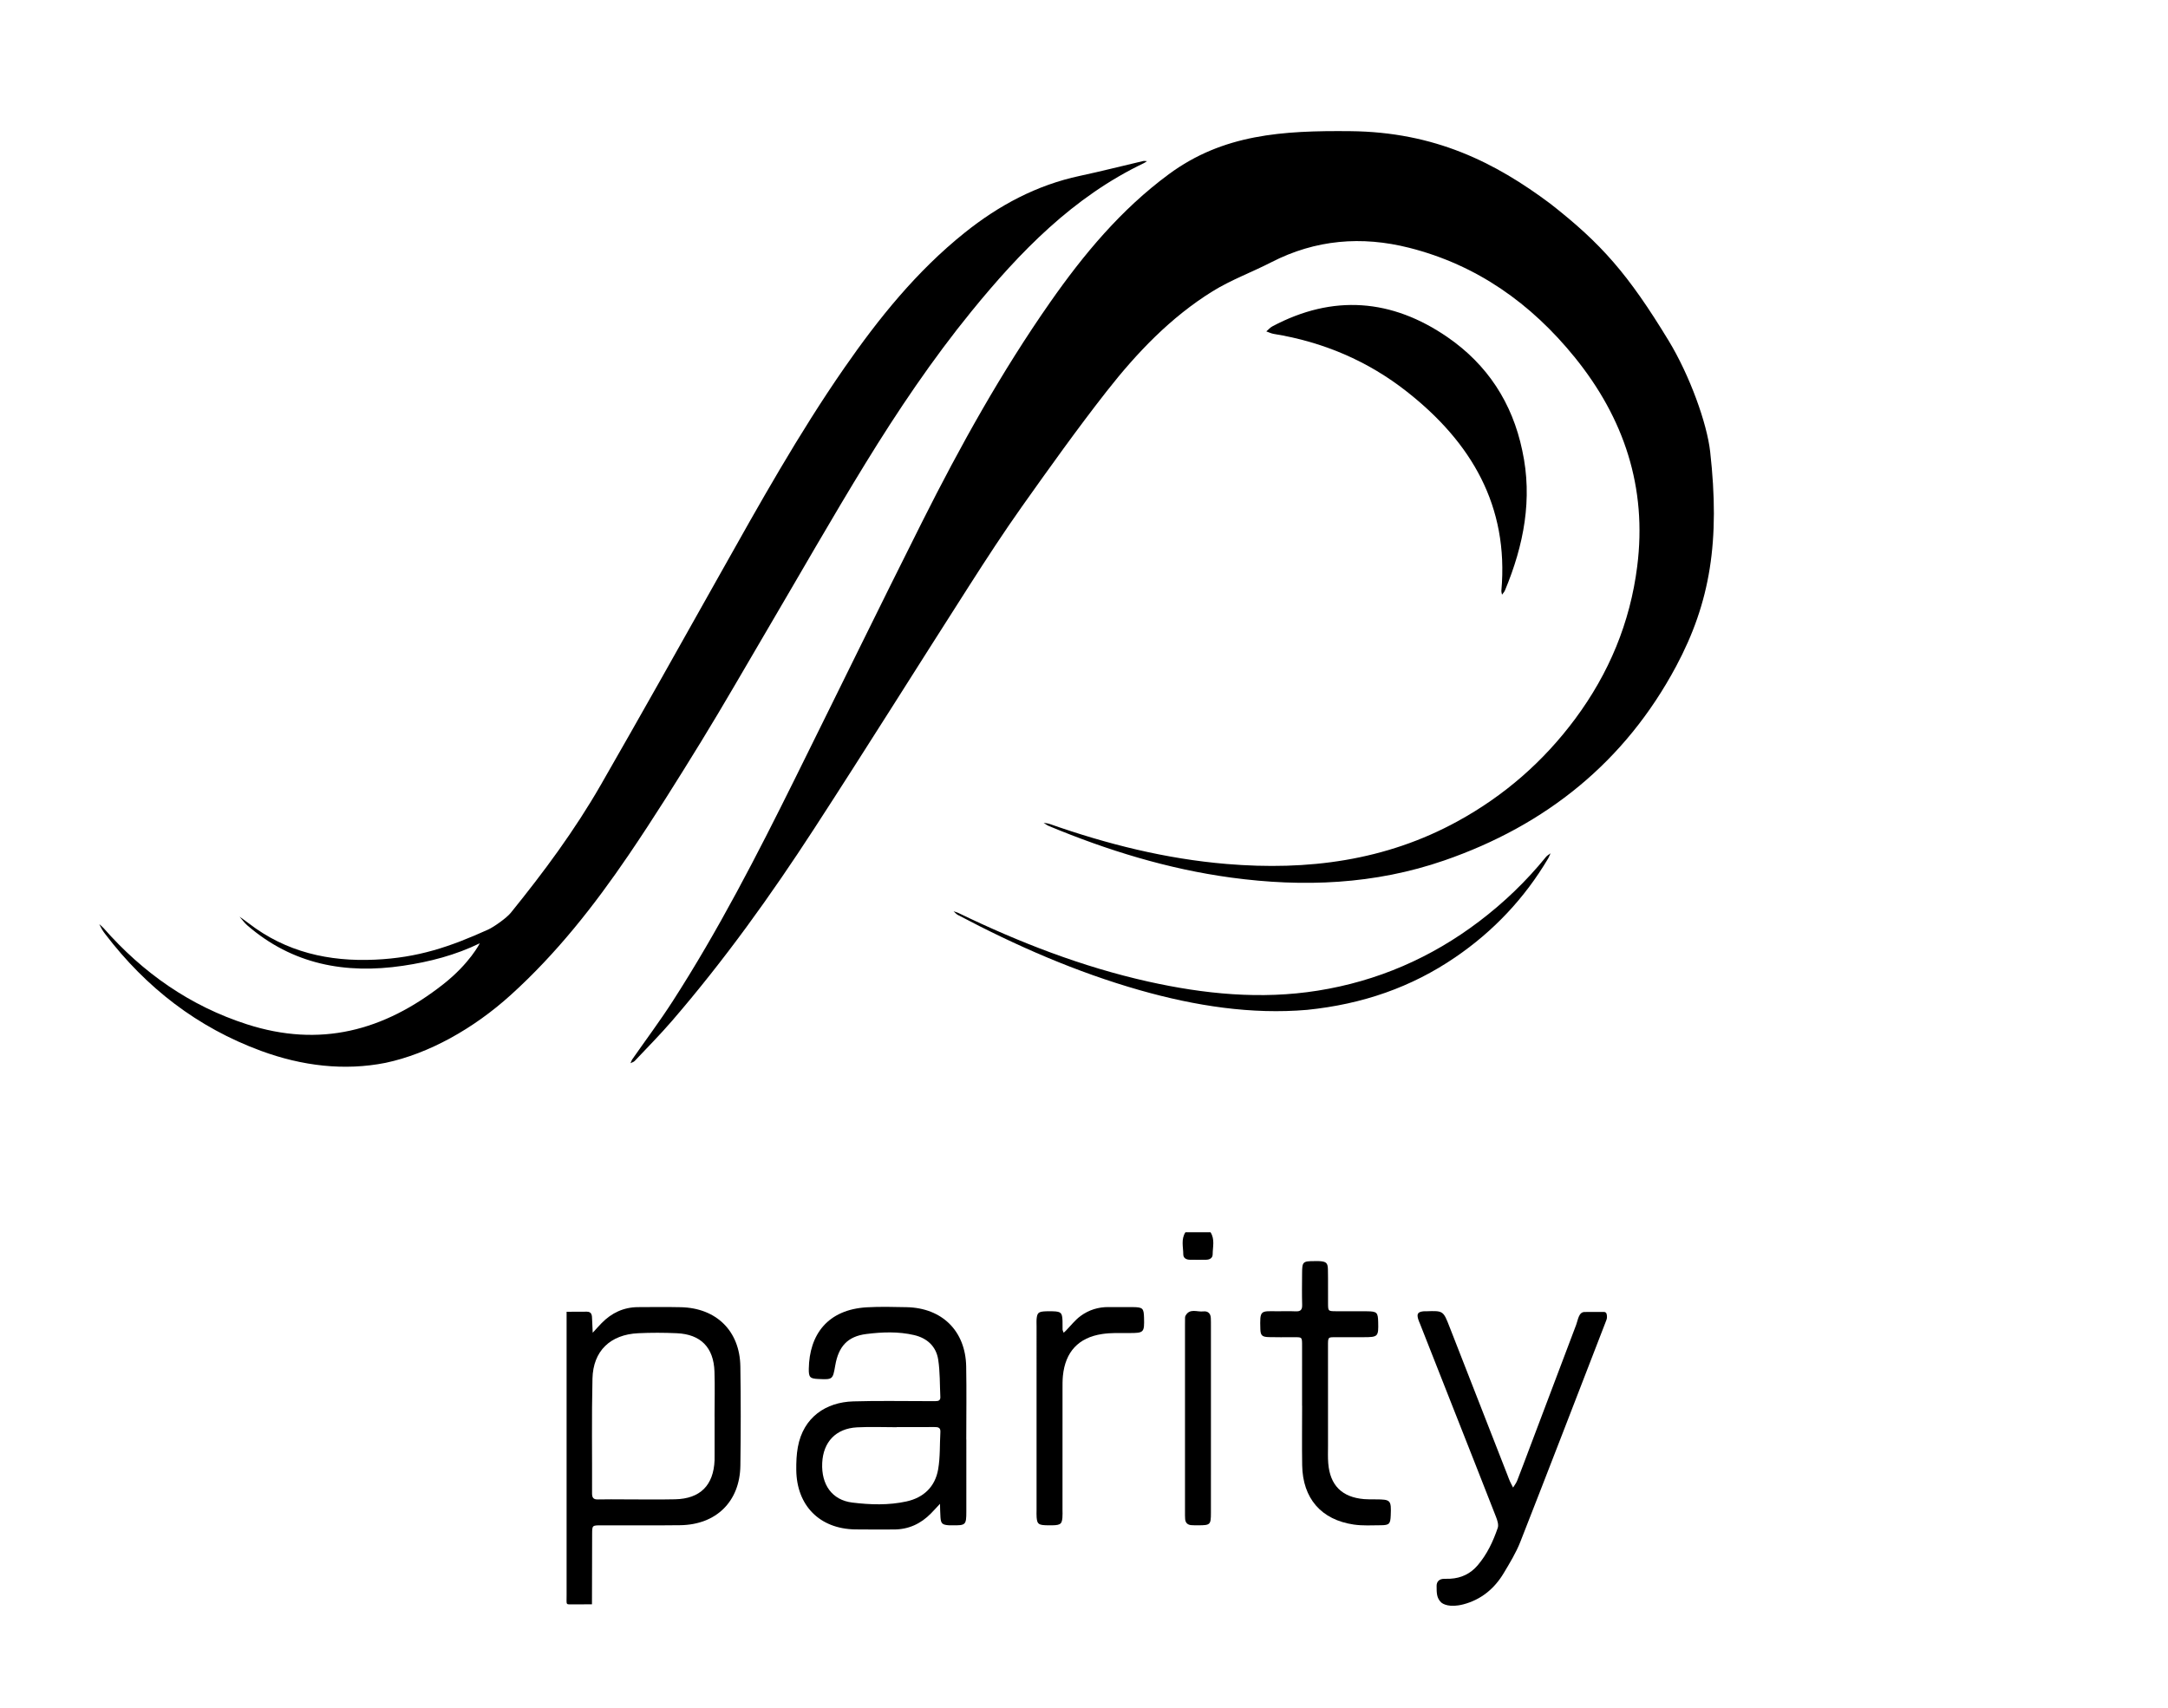
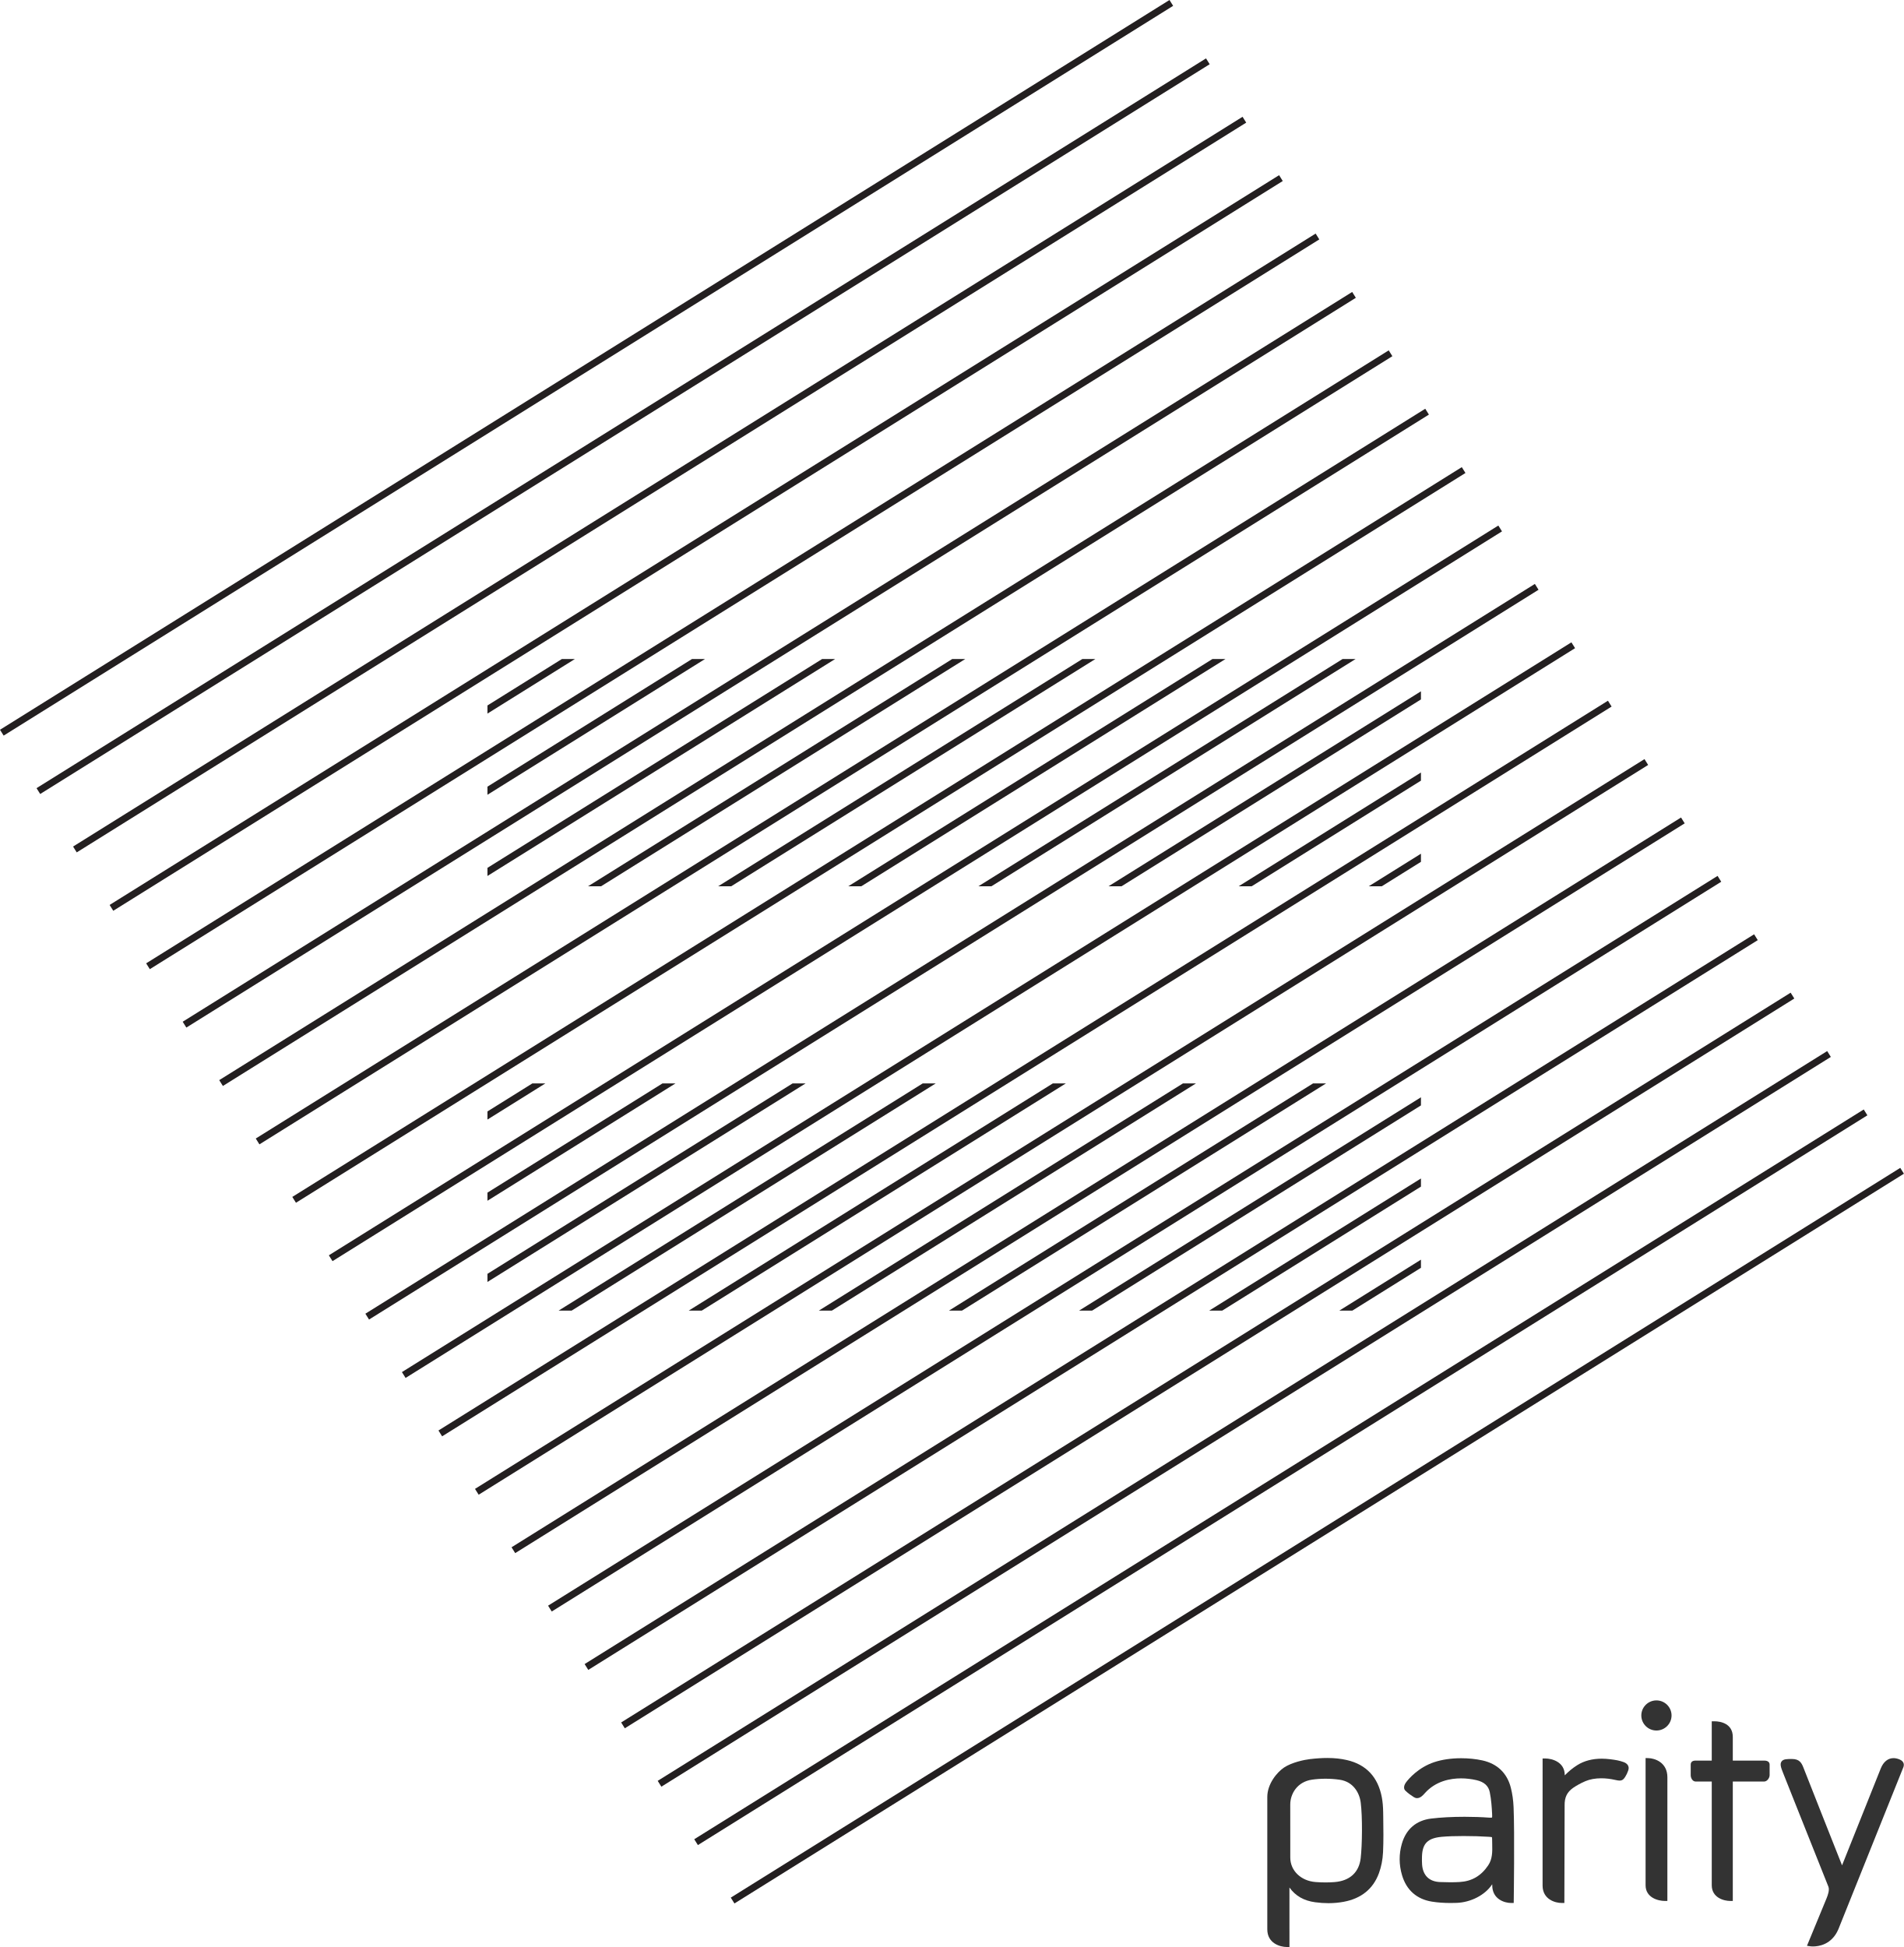
- <svg xmlns="http://www.w3.org/2000/svg" version="1.1" id="Layer_1" x="0px" y="0px" width="599px" height="472px" viewBox="0 0 599 472" enable-background="new 0 0 599 472" xml:space="preserve">
-   <path fill-rule="evenodd" clip-rule="evenodd" d="M472.503,124.814c2.758,24.581,0.085,41.595-9.431,59.369  c-14.124,26.375-35.951,43.904-64.072,53.619c-19.164,6.621-38.881,7.435-58.847,4.726c-17.481-2.375-34.171-7.518-50.403-14.276  c-0.498-0.207-0.934-0.569-1.399-0.861c0.553,0.102,1.131,0.13,1.658,0.314c15.869,5.581,32.085,9.65,48.894,11.057  c22.342,1.87,43.878-0.855,63.853-11.815c12.879-7.064,23.693-16.488,32.475-28.32c9.335-12.588,15.155-26.567,17.114-42.088  c2.766-21.79-3.615-40.961-17.278-57.819c-12.042-14.857-27.016-25.515-45.747-30.25c-13.109-3.313-25.863-2.27-38.048,3.993  c-5.376,2.764-11.137,4.87-16.252,8.039c-11.578,7.184-20.912,16.979-29.243,27.612c-8.093,10.323-15.713,21.02-23.312,31.719  c-5.111,7.205-9.932,14.623-14.695,22.064c-14.297,22.335-28.348,44.819-42.791,67.059c-12.012,18.504-24.866,36.422-39.294,53.15  c-3.297,3.823-6.858,7.419-10.323,11.092c-0.284,0.303-0.768,0.413-1.164,0.618c0.18-0.372,0.296-0.78,0.527-1.111  c3.705-5.32,7.593-10.52,11.101-15.961c12.652-19.634,23.312-40.375,33.675-61.275c11.782-23.759,23.403-47.594,35.301-71.296  c10.511-20.934,21.896-41.394,35.328-60.612c9.289-13.287,19.608-25.682,32.803-35.415c15.046-11.102,31.49-12.073,50.114-11.898  c23.358,0.215,40.052,8.644,55.289,20.04c14.101,11.029,21.479,19.407,32.723,37.906  C466.866,103.757,471.622,116.979,472.503,124.814z" />
-   <path fill-rule="evenodd" clip-rule="evenodd" d="M132.565,260.677c-6.696,3.271-13.862,5.131-21.242,6.22  c-15.885,2.35-30.524-0.357-43.006-11.177c-0.802-0.696-1.424-1.589-2.128-2.391c0.85,0.616,1.717,1.207,2.544,1.848  c10.317,7.949,22.148,10.616,34.907,10.028c11.801-0.537,20.574-3.503,31.22-8.309c1.604-0.723,5.122-3.231,6.25-4.62  c9.183-11.342,17.655-22.783,24.918-35.422c11.151-19.417,22.103-38.946,33.061-58.467c10.799-19.233,21.559-38.491,34.136-56.643  c9.575-13.811,20.079-26.84,33.292-37.421c9.45-7.573,19.894-13.174,31.854-15.724c5.84-1.247,11.629-2.733,17.454-4.09  c0.341-0.081,0.715,0.014,1.075,0.027c-0.278,0.181-0.537,0.396-0.837,0.538c-19.58,9.361-34.218,24.472-47.659,40.974  c-10.808,13.277-20.355,27.457-29.294,42.019c-9.329,15.194-18.147,30.708-27.193,46.078c-6.06,10.298-11.988,20.676-18.239,30.856  c-6.477,10.538-13.035,21.043-19.989,31.272c-9.524,14.01-19.969,27.3-32.613,38.731c-10.294,9.313-22.644,16.201-34.545,18.714  c-11.392,2.263-23.047,0.876-34.415-3.306c-17.555-6.459-31.736-17.446-43.035-32.267c-0.306-0.4-0.604-0.813-0.862-1.241  c-0.288-0.495-0.527-1.012-0.792-1.521c0.411,0.378,0.856,0.719,1.218,1.129c10.842,12.341,23.84,21.479,39.555,26.548  c20.167,6.502,37.77,1.897,54.265-11.059C129.808,266.233,132.565,260.677,132.565,260.677z" />
-   <path fill-rule="evenodd" clip-rule="evenodd" d="M420.587,124.485c2.925,13.412,0.414,26.198-4.771,38.659  c-0.182,0.441-0.544,0.805-0.822,1.202c-0.061-0.383-0.206-0.775-0.173-1.147c2.067-23.399-8.303-40.935-26.038-54.908  c-10.861-8.562-23.228-13.804-36.88-16.02c-0.697-0.115-1.356-0.452-2.033-0.687c0.561-0.472,1.056-1.066,1.686-1.398  c16.729-8.902,32.991-7.607,48.378,2.991C410.891,100.723,417.83,111.274,420.587,124.485z" />
-   <path fill-rule="evenodd" clip-rule="evenodd" d="M361.157,279.077c-15.294,1.323-30.865-1.065-46.192-5.421  c-17.569-4.995-34.205-12.281-50.317-20.808c-0.446-0.237-0.793-0.668-1.182-1.009c0.466,0.162,0.952,0.278,1.398,0.496  c16.801,8.124,34.107,14.846,52.369,18.926c15.489,3.451,31.118,5.016,46.87,2.505c16.41-2.615,31.281-9.049,44.559-19.121  c6.878-5.217,13.045-11.14,18.482-17.836c0.328-0.398,0.83-0.662,1.252-0.991c-0.203,0.453-0.368,0.924-0.61,1.344  c-6.534,11.047-15.14,20.181-25.722,27.397C389.933,272.843,376.456,277.517,361.157,279.077z" />
-   <g>
-     <path fill-rule="evenodd" clip-rule="evenodd" d="M163.555,443.355c-1.854,0-4.338,0.024-6.14,0.024   c-0.759,0-0.883-0.125-0.883-0.892c0-0.614,0.015-1.113,0.015-1.73c0-25.897,0-52.348,0-78.244c1.14,0,3.522-0.024,5.606-0.024   c1.408,0,1.413,1.108,1.441,2.145c0.036,1.226,0.109,2.448,0.167,3.676c0.823-0.895,1.624-1.812,2.474-2.678   c2.747-2.803,6.056-4.375,10.02-4.401c3.944-0.025,7.892-0.066,11.836,0.018c9.824,0.21,16.31,6.568,16.463,16.351   c0.145,9.141,0.133,18.285,0.005,27.429c-0.137,9.914-6.669,16.337-16.633,16.467c-7.314,0.094-14.63,0.018-21.944,0.037   c-2.347,0.006-2.372,0.032-2.38,2.354L163.555,443.355z M197.438,391.444h-0.01c0-4.131,0.113-8.267-0.025-12.395   c-0.224-6.682-3.787-10.315-10.407-10.609c-3.547-0.16-7.115-0.169-10.663,0c-7.71,0.365-12.46,4.891-12.638,12.544   c-0.247,10.563-0.071,21.138-0.116,31.707c-0.003,1.22,0.383,1.719,1.649,1.683c2.399-0.068,4.804-0.015,7.206-0.018   c4.709,0,9.419,0.085,14.123-0.022c6.92-0.16,10.592-3.868,10.872-10.782c0.025-0.672,0.01-1.343,0.01-2.018   C197.438,398.171,197.438,394.808,197.438,391.444z" />
-     <path fill-rule="evenodd" clip-rule="evenodd" d="M398.145,442.797c-1.209-1.208-1.22-2.509-1.22-4.547   c0-1.19,0.758-1.93,2.052-1.933c0.576-0.003,1.156,0.002,1.731-0.031c3.036-0.167,5.565-1.381,7.547-3.695   c2.608-3.043,4.278-6.616,5.56-10.354c0.291-0.852-0.098-2.062-0.461-2.994c-4.045-10.383-8.151-20.737-12.234-31.103   c-2.927-7.418-5.844-14.835-8.765-22.252c-0.178-0.447-0.389-0.884-0.521-1.342c-0.421-1.462-0.103-1.961,1.343-2.151   c0.284-0.039,0.578-0.012,0.866-0.021c4.704-0.162,4.709-0.164,6.454,4.309c5.351,13.686,10.696,27.373,16.043,41.061   c0.212,0.536,0.397,1.084,0.635,1.608c0.27,0.591,0.581,1.162,0.877,1.741c0.379-0.623,0.853-1.21,1.116-1.879   c1.193-3.037,2.331-6.098,3.484-9.155c4.274-11.317,8.54-22.641,12.834-33.953c0.499-1.312,0.687-3.534,2.327-3.534   c1.709,0,3.536-0.014,5.345-0.014c0.848,0,0.833,0.972,0.833,1.494c0,0.421-0.221,0.916-0.395,1.362   c-7.828,20.241-15.62,40.499-23.548,60.7c-1.185,3.014-2.918,5.835-4.587,8.632c-2.562,4.291-6.279,7.338-11.113,8.61   C400.467,444.378,398.602,443.254,398.145,442.797z" />
-     <path fill-rule="evenodd" clip-rule="evenodd" d="M334.455,340.54c1.253,1.932,0.604,4.066,0.594,6.117   c-0.006,1.009-0.817,1.457-1.776,1.475c-1.522,0.028-3.046,0.028-4.568,0c-0.959-0.018-1.772-0.466-1.775-1.475   c-0.01-2.051-0.658-4.186,0.594-6.117C329.833,340.54,332.145,340.54,334.455,340.54z" />
-     <path fill-rule="evenodd" clip-rule="evenodd" d="M266.991,397.813c0,6.639,0.006,13.278-0.002,19.918   c-0.004,3.707-0.155,3.843-3.946,3.794c-0.287-0.004-0.578,0.012-0.866-0.008c-1.827-0.129-2.211-0.465-2.335-2.205   c-0.089-1.241-0.089-2.486-0.129-3.729c-0.825,0.88-1.636,1.778-2.48,2.642c-2.821,2.881-6.214,4.459-10.286,4.451   c-3.563-0.002-7.124,0.041-10.683-0.018c-9.792-0.165-16.153-6.573-16.26-16.436c-0.021-2.1,0.057-4.242,0.433-6.301   c1.524-8.328,7.822-12.42,15.293-12.644c6.923-0.213,13.854-0.06,20.782-0.068c0.674-0.003,1.348-0.025,2.021-0.007   c0.796,0.02,1.318-0.248,1.275-1.135c-0.168-3.45-0.068-6.94-0.592-10.333c-0.562-3.646-3.051-5.94-6.648-6.78   c-4.363-1.02-8.826-0.847-13.203-0.297c-5.176,0.651-7.679,3.432-8.587,8.657c-0.688,3.955-0.688,3.955-4.701,3.774   c-2.256-0.104-2.652-0.445-2.614-2.789c0.143-9.463,5.187-16.407,16.065-17.023c3.644-0.205,7.311-0.109,10.966-0.032   c9.804,0.205,16.27,6.584,16.454,16.361c0.127,6.734,0.024,13.472,0.024,20.207H266.991z M247.759,394.382c0,0,0,0.023,0,0.035   c-3.658,0-7.325-0.157-10.972,0.036c-5.828,0.309-9.347,4.026-9.617,9.832c-0.278,5.983,2.694,10.264,8.319,10.955   c4.945,0.609,10.004,0.773,14.942-0.307c4.769-1.044,7.935-4.068,8.77-8.872c0.591-3.379,0.421-6.888,0.62-10.338   c0.072-1.276-0.712-1.355-1.665-1.351C254.69,394.39,251.223,394.382,247.759,394.382z" />
-     <path fill-rule="evenodd" clip-rule="evenodd" d="M359.751,388.471c0-5.486-0.003-10.972,0.003-16.459   c0.003-2.656,0.037-2.469-2.565-2.473c-2.215-0.003-4.43,0.048-6.641-0.022c-1.827-0.057-2.271-0.451-2.324-2.198   c-0.16-5.277,0.016-4.997,4.506-4.948c1.731,0.017,3.468-0.066,5.196,0.021c1.353,0.068,1.894-0.367,1.85-1.787   c-0.088-2.885-0.037-5.775-0.02-8.662c0.018-3.273,0.174-3.419,3.441-3.432c0.48-0.003,0.965-0.027,1.442,0.011   c1.78,0.135,2.213,0.488,2.254,2.275c0.071,3.176,0.001,6.354,0.035,9.53c0.02,1.989,0.054,2.018,2.117,2.037   c2.885,0.028,5.773-0.016,8.661,0.015c2.731,0.028,3.006,0.314,3.074,2.93c0.107,4.09-0.021,4.225-4.089,4.23   c-2.407,0.003-4.812-0.003-7.222,0.002c-2.599,0.002-2.556-0.188-2.553,2.48c0.004,9.144,0,18.289,0.004,27.436   c0,1.635-0.068,3.278,0.061,4.905c0.491,6.126,3.794,9.413,9.925,9.926c1.052,0.088,2.115,0.064,3.175,0.068   c4.162,0.015,4.335,0.192,4.165,4.444c-0.095,2.331-0.387,2.687-2.71,2.707c-2.5,0.02-5.037,0.168-7.496-0.188   c-8.999-1.311-14.115-7.236-14.259-16.388c-0.087-5.486-0.014-10.974-0.014-16.461H359.751z" />
-     <path fill-rule="evenodd" clip-rule="evenodd" d="M286.393,391.917c0-8.468,0-16.932,0.001-25.396c0-0.771-0.055-1.551,0.041-2.308   c0.211-1.634,0.661-1.843,3.55-1.843c2.883,0.002,3.344,0.209,3.527,1.857c0.115,1.046,0.017,2.114,0.065,3.172   c0.014,0.309,0.202,0.605,0.31,0.909c0.201-0.188,0.408-0.367,0.598-0.562c1.337-1.364,2.528-2.929,4.045-4.051   c2.278-1.684,4.941-2.525,7.838-2.482c2.212,0.034,4.425-0.018,6.64,0.01c2.732,0.033,3.009,0.313,3.078,2.92   c0.109,4.096-0.022,4.249-4.075,4.249c-2.624,0-5.029-0.102-7.483,0.266c-6.56,0.98-10.189,4.94-10.854,11.543   c-0.126,1.239-0.108,2.498-0.109,3.75c-0.008,11.06-0.006,22.123-0.006,33.186c0,0.771,0.045,1.546-0.025,2.308   c-0.18,1.903-0.616,2.121-3.902,2.081c-2.676-0.033-3.059-0.281-3.219-2.193c-0.057-0.669-0.02-1.346-0.02-2.021   C286.393,408.848,286.393,400.381,286.393,391.917z" />
-     <path fill-rule="evenodd" clip-rule="evenodd" d="M334.571,391.899c0,8.742,0.01,17.484-0.004,26.226   c-0.005,3.236-0.184,3.389-3.459,3.397c-0.673,0.003-1.347,0.015-2.016-0.047c-0.999-0.089-1.565-0.678-1.646-1.673   c-0.054-0.669-0.041-1.343-0.041-2.015c-0.001-17.194-0.001-34.389-0.001-51.584c0-0.48-0.012-0.961,0.01-1.439   c0.016-0.383-0.044-0.825,0.123-1.137c1.173-2.185,3.239-1.004,4.919-1.212c1.22-0.15,2.021,0.507,2.083,1.821   c0.037,0.767,0.031,1.536,0.031,2.304C334.572,374.994,334.572,383.447,334.571,391.899z" />
-     <path fill-rule="evenodd" clip-rule="evenodd" fill="none" d="M197.438,391.444c0,3.363,0,6.727,0,10.09   c0,0.675,0.016,1.346-0.01,2.018c-0.279,6.914-3.952,10.622-10.872,10.782c-4.704,0.107-9.413,0.022-14.123,0.022   c-2.402,0.003-4.807-0.051-7.206,0.018c-1.267,0.036-1.652-0.463-1.649-1.683c0.045-10.569-0.13-21.144,0.116-31.707   c0.178-7.653,4.928-12.179,12.638-12.544c3.548-0.169,7.116-0.16,10.663,0c6.62,0.294,10.183,3.928,10.407,10.609   c0.139,4.128,0.025,8.264,0.025,12.395H197.438z" />
-     <path fill-rule="evenodd" clip-rule="evenodd" fill="none" d="M247.759,394.382c3.464,0,6.931,0.008,10.397-0.009   c0.953-0.005,1.737,0.074,1.665,1.351c-0.199,3.45-0.029,6.959-0.62,10.338c-0.835,4.804-4.001,7.828-8.77,8.872   c-4.938,1.08-9.997,0.916-14.942,0.307c-5.625-0.691-8.598-4.972-8.319-10.955c0.271-5.806,3.79-9.523,9.617-9.832   c3.647-0.193,7.313-0.036,10.972-0.036C247.759,394.405,247.759,394.394,247.759,394.382z" />
+ <svg xmlns="http://www.w3.org/2000/svg" width="234.257mm" height="239.536mm" viewBox="0 0 830.043 848.75" id="svg3844" version="1.1">
+   <defs id="defs3846">
+     <clipPath clipPathUnits="userSpaceOnUse" id="clipPath3617">
+       <path d="m 823,258 222,0 0,86 -222,0 0,-86 z" id="path3619" />
+     </clipPath>
+     <clipPath clipPathUnits="userSpaceOnUse" id="clipPath3549">
+       <path d="m 551.009,479.936 325.576,0 0,79.241 -325.576,0 0,-79.241 z" id="path3551" />
+     </clipPath>
+     <clipPath clipPathUnits="userSpaceOnUse" id="clipPath3481">
+       <path d="m 551.009,627.928 325.576,0 0,79.243 -325.576,0 0,-79.243 z" id="path3483" />
+     </clipPath>
+     <clipPath clipPathUnits="userSpaceOnUse" id="clipPath3393">
+       <path d="m 381,263 668,0 0,674 -668,0 0,-674 z" id="path3395" />
+     </clipPath>
+     <clipPath clipPathUnits="userSpaceOnUse" id="clipPath3381">
+       <path d="m 381,263 668,0 0,674 -668,0 0,-674 z" id="path3383" />
+     </clipPath>
+   </defs>
+   <g id="layer1" transform="translate(29.3071,-82.2729)">
+     <g transform="matrix(1.25,0,0,-1.25,-505.5571,1253.523)" id="g3377">
+       <g id="g3379" clip-path="url(#clipPath3381)">
+         <g id="g3385" transform="matrix(2.40485,0,0,2.401303,381.6363,681.4832)">
+           <path d="M 0,0 169.609,105.984" style="fill:none;stroke:#231f20;stroke-width:1;stroke-linecap:butt;stroke-linejoin:miter;stroke-miterlimit:10;stroke-dasharray:none;stroke-opacity:1" id="path3387" />
+         </g>
+       </g>
+     </g>
+     <g transform="matrix(1.25,0,0,-1.25,-505.5571,1253.523)" id="g3389">
+       <g id="g3391" clip-path="url(#clipPath3393)">
+         <g id="g3397" transform="matrix(2.40485,0,0,2.401303,394.3794,661.1192)">
+           <path d="M 0,0 169.609,105.984" style="fill:none;stroke:#231f20;stroke-width:1;stroke-linecap:butt;stroke-linejoin:miter;stroke-miterlimit:10;stroke-dasharray:none;stroke-opacity:1" id="path3399" />
+         </g>
+         <g id="g3401" transform="matrix(2.40485,0,0,2.401303,407.1222,640.7549)">
+           <path d="M 0,0 169.609,105.984" style="fill:none;stroke:#231f20;stroke-width:1;stroke-linecap:butt;stroke-linejoin:miter;stroke-miterlimit:10;stroke-dasharray:none;stroke-opacity:1" id="path3403" />
+         </g>
+         <g id="g3405" transform="matrix(2.40485,0,0,2.401303,419.8674,620.3907)">
+           <path d="M 0,0 169.609,105.984" style="fill:none;stroke:#231f20;stroke-width:1;stroke-linecap:butt;stroke-linejoin:miter;stroke-miterlimit:10;stroke-dasharray:none;stroke-opacity:1" id="path3407" />
+         </g>
+         <g id="g3409" transform="matrix(2.40485,0,0,2.401303,432.6127,600.0267)">
+           <path d="M 0,0 169.609,105.984" style="fill:none;stroke:#231f20;stroke-width:1;stroke-linecap:butt;stroke-linejoin:miter;stroke-miterlimit:10;stroke-dasharray:none;stroke-opacity:1" id="path3411" />
+         </g>
+         <g id="g3413" transform="matrix(2.40485,0,0,2.401303,445.3555,579.6624)">
+           <path d="M 0,0 169.609,105.984" style="fill:none;stroke:#231f20;stroke-width:1;stroke-linecap:butt;stroke-linejoin:miter;stroke-miterlimit:10;stroke-dasharray:none;stroke-opacity:1" id="path3415" />
+         </g>
+         <g id="g3417" transform="matrix(2.40485,0,0,2.401303,458.0985,559.2958)">
+           <path d="M 0,0 169.609,105.985" style="fill:none;stroke:#231f20;stroke-width:1;stroke-linecap:butt;stroke-linejoin:miter;stroke-miterlimit:10;stroke-dasharray:none;stroke-opacity:1" id="path3419" />
+         </g>
+         <g id="g3421" transform="matrix(2.40485,0,0,2.401303,470.8413,538.9318)">
+           <path d="M 0,0 169.609,105.985" style="fill:none;stroke:#231f20;stroke-width:1;stroke-linecap:butt;stroke-linejoin:miter;stroke-miterlimit:10;stroke-dasharray:none;stroke-opacity:1" id="path3423" />
+         </g>
+         <g id="g3425" transform="matrix(2.40485,0,0,2.401303,483.5866,518.5675)">
+           <path d="M 0,0 169.609,105.985" style="fill:none;stroke:#231f20;stroke-width:1;stroke-linecap:butt;stroke-linejoin:miter;stroke-miterlimit:10;stroke-dasharray:none;stroke-opacity:1" id="path3427" />
+         </g>
+         <g id="g3429" transform="matrix(2.40485,0,0,2.401303,496.3318,498.2033)">
+           <path d="M 0,0 169.609,105.985" style="fill:none;stroke:#231f20;stroke-width:1;stroke-linecap:butt;stroke-linejoin:miter;stroke-miterlimit:10;stroke-dasharray:none;stroke-opacity:1" id="path3431" />
+         </g>
+         <g id="g3433" transform="matrix(2.40485,0,0,2.401303,509.0746,477.8393)">
+           <path d="M 0,0 169.609,105.985" style="fill:none;stroke:#231f20;stroke-width:1;stroke-linecap:butt;stroke-linejoin:miter;stroke-miterlimit:10;stroke-dasharray:none;stroke-opacity:1" id="path3435" />
+         </g>
+         <g id="g3437" transform="matrix(2.40485,0,0,2.401303,521.8177,457.475)">
+           <path d="M 0,0 169.609,105.984" style="fill:none;stroke:#231f20;stroke-width:1;stroke-linecap:butt;stroke-linejoin:miter;stroke-miterlimit:10;stroke-dasharray:none;stroke-opacity:1" id="path3439" />
+         </g>
+         <g id="g3441" transform="matrix(2.40485,0,0,2.401303,534.5605,437.1108)">
+           <path d="M 0,0 169.609,105.984" style="fill:none;stroke:#231f20;stroke-width:1;stroke-linecap:butt;stroke-linejoin:miter;stroke-miterlimit:10;stroke-dasharray:none;stroke-opacity:1" id="path3443" />
+         </g>
+         <g id="g3445" transform="matrix(2.40485,0,0,2.401303,547.3057,416.7468)">
+           <path d="M 0,0 169.609,105.984" style="fill:none;stroke:#231f20;stroke-width:1;stroke-linecap:butt;stroke-linejoin:miter;stroke-miterlimit:10;stroke-dasharray:none;stroke-opacity:1" id="path3447" />
+         </g>
+         <g id="g3449" transform="matrix(2.40485,0,0,2.401303,560.0509,396.3825)">
+           <path d="M 0,0 169.609,105.984" style="fill:none;stroke:#231f20;stroke-width:1;stroke-linecap:butt;stroke-linejoin:miter;stroke-miterlimit:10;stroke-dasharray:none;stroke-opacity:1" id="path3451" />
+         </g>
+         <g id="g3453" transform="matrix(2.40485,0,0,2.401303,572.7938,376.0183)">
+           <path d="M 0,0 169.609,105.984" style="fill:none;stroke:#231f20;stroke-width:1;stroke-linecap:butt;stroke-linejoin:miter;stroke-miterlimit:10;stroke-dasharray:none;stroke-opacity:1" id="path3455" />
+         </g>
+         <g id="g3457" transform="matrix(2.40485,0,0,2.401303,585.5368,355.6543)">
+           <path d="M 0,0 169.609,105.984" style="fill:none;stroke:#231f20;stroke-width:1;stroke-linecap:butt;stroke-linejoin:miter;stroke-miterlimit:10;stroke-dasharray:none;stroke-opacity:1" id="path3459" />
+         </g>
+         <g id="g3461" transform="matrix(2.40485,0,0,2.401303,598.2796,335.29)">
+           <path d="M 0,0 169.609,105.984" style="fill:none;stroke:#231f20;stroke-width:1;stroke-linecap:butt;stroke-linejoin:miter;stroke-miterlimit:10;stroke-dasharray:none;stroke-opacity:1" id="path3463" />
+         </g>
+         <g id="g3465" transform="matrix(2.40485,0,0,2.401303,611.0249,314.9258)">
+           <path d="M 0,0 169.609,105.984" style="fill:none;stroke:#231f20;stroke-width:1;stroke-linecap:butt;stroke-linejoin:miter;stroke-miterlimit:10;stroke-dasharray:none;stroke-opacity:1" id="path3467" />
+         </g>
+         <g id="g3469" transform="matrix(2.40485,0,0,2.401303,623.7701,294.5639)">
+           <path d="M 0,0 169.609,105.983" style="fill:none;stroke:#231f20;stroke-width:1;stroke-linecap:butt;stroke-linejoin:miter;stroke-miterlimit:10;stroke-dasharray:none;stroke-opacity:1" id="path3471" />
+         </g>
+         <g id="g3473" transform="matrix(2.40485,0,0,2.401303,636.5129,274.1999)">
+           <path d="M 0,0 169.609,105.983" style="fill:none;stroke:#231f20;stroke-width:1;stroke-linecap:butt;stroke-linejoin:miter;stroke-miterlimit:10;stroke-dasharray:none;stroke-opacity:1" id="path3475" />
+         </g>
+       </g>
+     </g>
+     <g transform="matrix(1.25,0,0,-1.25,-505.5571,1253.523)" id="g3477">
+       <g id="g3479" clip-path="url(#clipPath3481)">
+         <g id="g3485" transform="matrix(2.40485,0,0,2.401303,385.6031,671.3012)">
+           <path d="M 0,0 169.609,105.984" style="fill:none;stroke:#231f20;stroke-width:1;stroke-linecap:butt;stroke-linejoin:miter;stroke-miterlimit:10;stroke-dasharray:none;stroke-opacity:1" id="path3487" />
+         </g>
+         <g id="g3489" transform="matrix(2.40485,0,0,2.401303,398.3483,650.9369)">
+           <path d="M 0,0 169.609,105.984" style="fill:none;stroke:#231f20;stroke-width:1;stroke-linecap:butt;stroke-linejoin:miter;stroke-miterlimit:10;stroke-dasharray:none;stroke-opacity:1" id="path3491" />
+         </g>
+         <g id="g3493" transform="matrix(2.40485,0,0,2.401303,411.0912,630.5729)">
+           <path d="M 0,0 169.609,105.984" style="fill:none;stroke:#231f20;stroke-width:1;stroke-linecap:butt;stroke-linejoin:miter;stroke-miterlimit:10;stroke-dasharray:none;stroke-opacity:1" id="path3495" />
+         </g>
+         <g id="g3497" transform="matrix(2.40485,0,0,2.401303,423.834,610.2087)">
+           <path d="M 0,0 169.609,105.984" style="fill:none;stroke:#231f20;stroke-width:1;stroke-linecap:butt;stroke-linejoin:miter;stroke-miterlimit:10;stroke-dasharray:none;stroke-opacity:1" id="path3499" />
+         </g>
+         <g id="g3501" transform="matrix(2.40485,0,0,2.401303,436.577,589.8444)">
+           <path d="M 0,0 169.609,105.984" style="fill:none;stroke:#231f20;stroke-width:1;stroke-linecap:butt;stroke-linejoin:miter;stroke-miterlimit:10;stroke-dasharray:none;stroke-opacity:1" id="path3503" />
+         </g>
+         <g id="g3505" transform="matrix(2.40485,0,0,2.401303,449.3223,569.478)">
+           <path d="M 0,0 169.609,105.985" style="fill:none;stroke:#231f20;stroke-width:1;stroke-linecap:butt;stroke-linejoin:miter;stroke-miterlimit:10;stroke-dasharray:none;stroke-opacity:1" id="path3507" />
+         </g>
+         <g id="g3509" transform="matrix(2.40485,0,0,2.401303,462.0675,549.1138)">
+           <path d="M 0,0 169.609,105.985" style="fill:none;stroke:#231f20;stroke-width:1;stroke-linecap:butt;stroke-linejoin:miter;stroke-miterlimit:10;stroke-dasharray:none;stroke-opacity:1" id="path3511" />
+         </g>
+         <g id="g3513" transform="matrix(2.40485,0,0,2.401303,474.8103,528.7495)">
+           <path d="M 0,0 169.609,105.985" style="fill:none;stroke:#231f20;stroke-width:1;stroke-linecap:butt;stroke-linejoin:miter;stroke-miterlimit:10;stroke-dasharray:none;stroke-opacity:1" id="path3515" />
+         </g>
+         <g id="g3517" transform="matrix(2.40485,0,0,2.401303,487.5531,508.3855)">
+           <path d="M 0,0 169.609,105.985" style="fill:none;stroke:#231f20;stroke-width:1;stroke-linecap:butt;stroke-linejoin:miter;stroke-miterlimit:10;stroke-dasharray:none;stroke-opacity:1" id="path3519" />
+         </g>
+         <g id="g3521" transform="matrix(2.40485,0,0,2.401303,500.296,488.0213)">
+           <path d="M 0,0 169.609,105.985" style="fill:none;stroke:#231f20;stroke-width:1;stroke-linecap:butt;stroke-linejoin:miter;stroke-miterlimit:10;stroke-dasharray:none;stroke-opacity:1" id="path3523" />
+         </g>
+         <g id="g3525" transform="matrix(2.40485,0,0,2.401303,513.0414,467.657)">
+           <path d="M 0,0 169.609,105.985" style="fill:none;stroke:#231f20;stroke-width:1;stroke-linecap:butt;stroke-linejoin:miter;stroke-miterlimit:10;stroke-dasharray:none;stroke-opacity:1" id="path3527" />
+         </g>
+         <g id="g3529" transform="matrix(2.40485,0,0,2.401303,525.7866,447.293)">
+           <path d="M 0,0 169.609,105.984" style="fill:none;stroke:#231f20;stroke-width:1;stroke-linecap:butt;stroke-linejoin:miter;stroke-miterlimit:10;stroke-dasharray:none;stroke-opacity:1" id="path3531" />
+         </g>
+         <g id="g3533" transform="matrix(2.40485,0,0,2.401303,538.5295,426.9288)">
+           <path d="M 0,0 169.609,105.984" style="fill:none;stroke:#231f20;stroke-width:1;stroke-linecap:butt;stroke-linejoin:miter;stroke-miterlimit:10;stroke-dasharray:none;stroke-opacity:1" id="path3535" />
+         </g>
+         <g id="g3537" transform="matrix(2.40485,0,0,2.401303,551.2723,406.5645)">
+           <path d="M 0,0 169.609,105.984" style="fill:none;stroke:#231f20;stroke-width:1;stroke-linecap:butt;stroke-linejoin:miter;stroke-miterlimit:10;stroke-dasharray:none;stroke-opacity:1" id="path3539" />
+         </g>
+         <g id="g3541" transform="matrix(2.40485,0,0,2.401303,564.0151,386.2005)">
+           <path d="M 0,0 169.609,105.984" style="fill:none;stroke:#231f20;stroke-width:1;stroke-linecap:butt;stroke-linejoin:miter;stroke-miterlimit:10;stroke-dasharray:none;stroke-opacity:1" id="path3543" />
+         </g>
+       </g>
+     </g>
+     <g transform="matrix(1.25,0,0,-1.25,-505.5571,1253.523)" id="g3545">
+       <g id="g3547" clip-path="url(#clipPath3549)">
+         <g id="g3553" transform="matrix(2.40485,0,0,2.401303,462.0675,549.1138)">
+           <path d="M 0,0 169.609,105.985" style="fill:none;stroke:#231f20;stroke-width:1;stroke-linecap:butt;stroke-linejoin:miter;stroke-miterlimit:10;stroke-dasharray:none;stroke-opacity:1" id="path3555" />
+         </g>
+         <g id="g3557" transform="matrix(2.40485,0,0,2.401303,474.8103,528.7495)">
+           <path d="M 0,0 169.609,105.985" style="fill:none;stroke:#231f20;stroke-width:1;stroke-linecap:butt;stroke-linejoin:miter;stroke-miterlimit:10;stroke-dasharray:none;stroke-opacity:1" id="path3559" />
+         </g>
+         <g id="g3561" transform="matrix(2.40485,0,0,2.401303,487.5531,508.3855)">
+           <path d="M 0,0 169.609,105.985" style="fill:none;stroke:#231f20;stroke-width:1;stroke-linecap:butt;stroke-linejoin:miter;stroke-miterlimit:10;stroke-dasharray:none;stroke-opacity:1" id="path3563" />
+         </g>
+         <g id="g3565" transform="matrix(2.40485,0,0,2.401303,500.296,488.0213)">
+           <path d="M 0,0 169.609,105.985" style="fill:none;stroke:#231f20;stroke-width:1;stroke-linecap:butt;stroke-linejoin:miter;stroke-miterlimit:10;stroke-dasharray:none;stroke-opacity:1" id="path3567" />
+         </g>
+         <g id="g3569" transform="matrix(2.40485,0,0,2.401303,513.0414,467.657)">
+           <path d="M 0,0 169.609,105.985" style="fill:none;stroke:#231f20;stroke-width:1;stroke-linecap:butt;stroke-linejoin:miter;stroke-miterlimit:10;stroke-dasharray:none;stroke-opacity:1" id="path3571" />
+         </g>
+         <g id="g3573" transform="matrix(2.40485,0,0,2.401303,525.7866,447.293)">
+           <path d="M 0,0 169.609,105.984" style="fill:none;stroke:#231f20;stroke-width:1;stroke-linecap:butt;stroke-linejoin:miter;stroke-miterlimit:10;stroke-dasharray:none;stroke-opacity:1" id="path3575" />
+         </g>
+         <g id="g3577" transform="matrix(2.40485,0,0,2.401303,538.5295,426.9288)">
+           <path d="M 0,0 169.609,105.984" style="fill:none;stroke:#231f20;stroke-width:1;stroke-linecap:butt;stroke-linejoin:miter;stroke-miterlimit:10;stroke-dasharray:none;stroke-opacity:1" id="path3579" />
+         </g>
+         <g id="g3581" transform="matrix(2.40485,0,0,2.401303,551.2723,406.5645)">
+           <path d="M 0,0 169.609,105.984" style="fill:none;stroke:#231f20;stroke-width:1;stroke-linecap:butt;stroke-linejoin:miter;stroke-miterlimit:10;stroke-dasharray:none;stroke-opacity:1" id="path3583" />
+         </g>
+         <g id="g3585" transform="matrix(2.40485,0,0,2.401303,564.0151,386.2005)">
+           <path d="M 0,0 169.609,105.984" style="fill:none;stroke:#231f20;stroke-width:1;stroke-linecap:butt;stroke-linejoin:miter;stroke-miterlimit:10;stroke-dasharray:none;stroke-opacity:1" id="path3587" />
+         </g>
+         <g id="g3589" transform="matrix(2.40485,0,0,2.401303,576.7603,365.8363)">
+           <path d="M 0,0 169.609,105.984" style="fill:none;stroke:#231f20;stroke-width:1;stroke-linecap:butt;stroke-linejoin:miter;stroke-miterlimit:10;stroke-dasharray:none;stroke-opacity:1" id="path3591" />
+         </g>
+         <g id="g3593" transform="matrix(2.40485,0,0,2.401303,589.5055,345.472)">
+           <path d="M 0,0 169.609,105.984" style="fill:none;stroke:#231f20;stroke-width:1;stroke-linecap:butt;stroke-linejoin:miter;stroke-miterlimit:10;stroke-dasharray:none;stroke-opacity:1" id="path3595" />
+         </g>
+         <g id="g3597" transform="matrix(2.40485,0,0,2.401303,602.2486,325.108)">
+           <path d="M 0,0 169.609,105.984" style="fill:none;stroke:#231f20;stroke-width:1;stroke-linecap:butt;stroke-linejoin:miter;stroke-miterlimit:10;stroke-dasharray:none;stroke-opacity:1" id="path3599" />
+         </g>
+         <g id="g3601" transform="matrix(2.40485,0,0,2.401303,614.9914,304.7462)">
+           <path d="M 0,0 169.609,105.983" style="fill:none;stroke:#231f20;stroke-width:1;stroke-linecap:butt;stroke-linejoin:miter;stroke-miterlimit:10;stroke-dasharray:none;stroke-opacity:1" id="path3603" />
+         </g>
+         <g id="g3605" transform="matrix(2.40485,0,0,2.401303,627.7342,284.3819)">
+           <path d="M 0,0 169.609,105.983" style="fill:none;stroke:#231f20;stroke-width:1;stroke-linecap:butt;stroke-linejoin:miter;stroke-miterlimit:10;stroke-dasharray:none;stroke-opacity:1" id="path3607" />
+         </g>
+         <g id="g3609" transform="matrix(2.40485,0,0,2.401303,640.4795,264.0177)">
+           <path d="M 0,0 169.609,105.983" style="fill:none;stroke:#231f20;stroke-width:1;stroke-linecap:butt;stroke-linejoin:miter;stroke-miterlimit:10;stroke-dasharray:none;stroke-opacity:1" id="path3611" />
+         </g>
+       </g>
+     </g>
+     <g transform="matrix(1.25,0,0,-1.25,-505.5571,1253.523)" id="g3613">
+       <g id="g3615" clip-path="url(#clipPath3617)">
+         <path d="m 843.28,316.685 c -1.595,0 -3.171,-0.109 -4.683,-0.325 -5.218,-0.745 -7.594,-5.015 -7.594,-8.67 l 0.011,-18.513 c 0,-4.543 3.706,-8.126 8.813,-8.522 1.175,-0.091 2.346,-0.137 3.481,-0.137 1.066,0 2.122,0.041 3.138,0.121 5.295,0.414 8.532,3.358 9.118,8.289 0.543,4.602 0.656,14.489 0.011,19.468 -0.439,3.401 -2.61,7.273 -7.387,7.945 -1.616,0.228 -3.267,0.344 -4.909,0.344 m -13.473,-58.685 c -2.354,0 -6.808,1.287 -6.808,6.152 l 0,46.161 c 0,4.659 3.474,8.685 5.808,10.254 2.717,1.826 7.12,2.735 9.069,2.961 2.272,0.263 4.252,0.391 6.053,0.391 2.496,0 4.74,-0.24 6.864,-0.734 6.716,-1.562 10.801,-5.918 12.143,-12.95 0.298,-1.573 0.45,-3.294 0.479,-5.416 l 0.024,-1.747 c 0.056,-3.944 0.114,-8.023 -0.073,-12.036 -0.123,-2.563 -0.619,-5.088 -1.434,-7.301 -2.013,-5.479 -6.155,-8.834 -12.307,-9.975 -1.707,-0.315 -3.491,-0.476 -5.304,-0.476 -1.48,0 -3.031,0.107 -4.607,0.318 -3.958,0.529 -6.905,2.215 -8.993,5.148 l 0.004,-20.75 -0.917,0 z" style="fill:#333333;fill-opacity:1;fill-rule:evenodd;stroke:none" id="path3621" />
+         <path d="m 1013.342,258.189 c -0.568,0 -0.926,0.051 -0.965,0.057 l -1.156,0.174 6.817,16.516 c 0.496,1.219 1.106,2.975 0.655,4.105 -4.09,10.197 -7.995,20.021 -11.977,30.042 l -3.882,9.765 c -0.692,1.738 -1.101,2.943 -0.503,3.819 0.612,0.899 1.89,0.899 3.659,0.899 2.599,0 3.341,-1.347 3.98,-2.972 0.925,-2.353 11.513,-29.208 13.483,-34.116 l 13.521,33.829 c 0.935,2.296 2.508,3.557 4.429,3.557 0.67,0 1.378,-0.153 2.108,-0.455 1.774,-0.734 1.55,-2.064 1.371,-2.603 l -22.725,-56.648 c -2.308,-5.387 -6.933,-5.967 -8.815,-5.967" style="fill:#333333;fill-opacity:1;fill-rule:evenodd;stroke:none" id="path3623" />
+         <path d="m 891.466,296.698 c -3.025,0 -5.64,-0.091 -7.563,-0.265 -4.926,-0.444 -6.811,-2.298 -6.956,-6.842 -0.032,-1.109 -0.022,-1.999 0.033,-2.795 0.261,-3.811 2.473,-5.991 6.228,-6.143 1.383,-0.055 2.535,-0.08 3.625,-0.08 1.182,0 2.257,0.031 3.287,0.094 4.224,0.257 7.464,2.15 9.906,5.785 1.529,2.276 1.473,4.788 1.413,7.448 -0.011,0.451 -0.021,0.901 -0.023,1.353 -8e-4,0.214 -0.005,0.827 -0.065,1.056 -0.203,0.061 -0.729,0.097 -1.161,0.127 -2.396,0.164 -5.657,0.262 -8.724,0.262 m 16.566,-23.348 c -2.278,0 -6.583,1.295 -6.583,6.192 0,0.116 0.002,0.223 0.004,0.322 l -0.122,-0.132 c -2.409,-3.618 -7.335,-6.164 -12.288,-6.344 -0.707,-0.025 -1.418,-0.039 -2.128,-0.039 -2.364,0 -4.479,0.152 -6.467,0.467 -5.307,0.835 -8.924,4.026 -10.459,9.228 -1.082,3.662 -1.104,7.348 -0.064,10.957 1.475,5.115 5.015,8.155 10.238,8.79 3.331,0.404 7.361,0.618 11.653,0.618 2.946,0 5.944,-0.102 8.441,-0.289 0.213,-0.017 0.404,-0.025 0.573,-0.025 0.434,0 0.548,0.062 0.554,0.065 0.071,0.153 0.03,1.04 0.017,1.331 -0.107,2.238 -0.286,4.88 -0.811,7.493 -0.442,2.209 -1.96,3.583 -4.639,4.203 -1.789,0.413 -3.6,0.623 -5.384,0.623 -3.676,0 -8.855,-0.904 -12.665,-5.209 -0.594,-0.671 -1.493,-1.686 -2.664,-1.686 -0.384,0 -0.751,0.11 -1.091,0.326 -0.983,0.626 -2.028,1.339 -3.017,2.309 -0.509,0.494 -0.733,1.565 0.315,2.946 0.886,1.165 4.209,5.111 9.793,6.973 2.676,0.892 5.921,1.364 9.381,1.364 2.559,0 5.106,-0.262 7.368,-0.755 5.196,-1.134 8.633,-4.416 9.937,-9.489 0.538,-2.094 0.865,-4.392 0.971,-6.829 0.384,-8.912 0.062,-32.274 0.059,-32.51 l -0.013,-0.9 -0.904,0 z" style="fill:#333333;fill-opacity:1;fill-rule:evenodd;stroke:none" id="path3625" />
+         <path d="m 925.69,273.35 c -2.311,0 -6.68,1.269 -6.68,6.078 l 0.004,44.319 0.918,0 c 2.354,0 6.807,-1.211 6.807,-5.797 l 0,-0.084 c 0.025,0.024 0.05,0.047 0.073,0.07 1.331,1.315 2.58,2.414 4.343,3.514 2.365,1.476 5.219,2.224 8.485,2.224 0.976,0 1.998,-0.069 3.036,-0.203 1.989,-0.259 3.093,-0.441 4.628,-0.998 0.695,-0.252 2.238,-1.045 1.552,-2.969 -0.273,-0.793 -0.628,-1.545 -0.983,-2.085 l -0.066,-0.102 c -0.411,-0.628 -0.838,-1.278 -1.942,-1.278 -0.364,0 -0.805,0.066 -1.524,0.229 -1.665,0.379 -3.298,0.57 -4.854,0.57 -2.078,0 -3.937,-0.335 -5.525,-0.997 -1.56,-0.649 -3.345,-1.67 -4.303,-2.343 -2.132,-1.496 -3.018,-3.335 -2.963,-6.153 0,-4.878 -0.024,-11.355 -0.045,-17.613 -0.021,-5.846 -0.041,-11.502 -0.041,-15.469 l 0,-0.914 -0.918,0 z" style="fill:#333333;fill-opacity:1;fill-rule:evenodd;stroke:none" id="path3627" />
+         <path d="m 961.613,274.06 c -2.311,0 -6.681,1.146 -6.681,5.482 l 0,44.352 0.938,-0.021 c 2.305,-0.05 6.667,-1.51 6.667,-6.676 l 0,-1.575 c 8e-4,-7.058 0.002,-34.621 -0.005,-40.649 l -8e-4,-0.913 -0.918,0 z" style="fill:#333333;fill-opacity:1;fill-rule:evenodd;stroke:none" id="path3629" />
+         <path d="m 984.429,274.06 c -2.219,0 -6.418,1.146 -6.418,5.482 l 0,36.158 -5.599,0 c -1.135,0 -1.74,1.289 -1.74,2.22 l 0,3.655 c 0,0.952 0.585,1.435 1.74,1.435 l 5.599,0 0,13.706 0.918,0 c 2.221,0 6.422,-0.834 6.422,-5.477 l 0,-8.229 10.914,0 c 1.595,0 1.929,-0.781 1.929,-1.435 l 0,-3.655 c 0,-0.894 -0.81,-2.22 -1.929,-2.22 l -10.914,0 0,-41.634 -0.922,-0.006 z" style="fill:#333333;fill-opacity:1;fill-rule:evenodd;stroke:none" id="path3631" />
+         <path d="m 958.718,333.497 c -2.908,0 -5.274,2.354 -5.274,5.251 0,2.895 2.365,5.252 5.274,5.252 2.906,0 5.272,-2.357 5.272,-5.252 0,-2.897 -2.365,-5.251 -5.272,-5.251" style="fill:#333333;fill-opacity:1;fill-rule:evenodd;stroke:none" id="path3633" />
+       </g>
+     </g>
  </g>
</svg>
